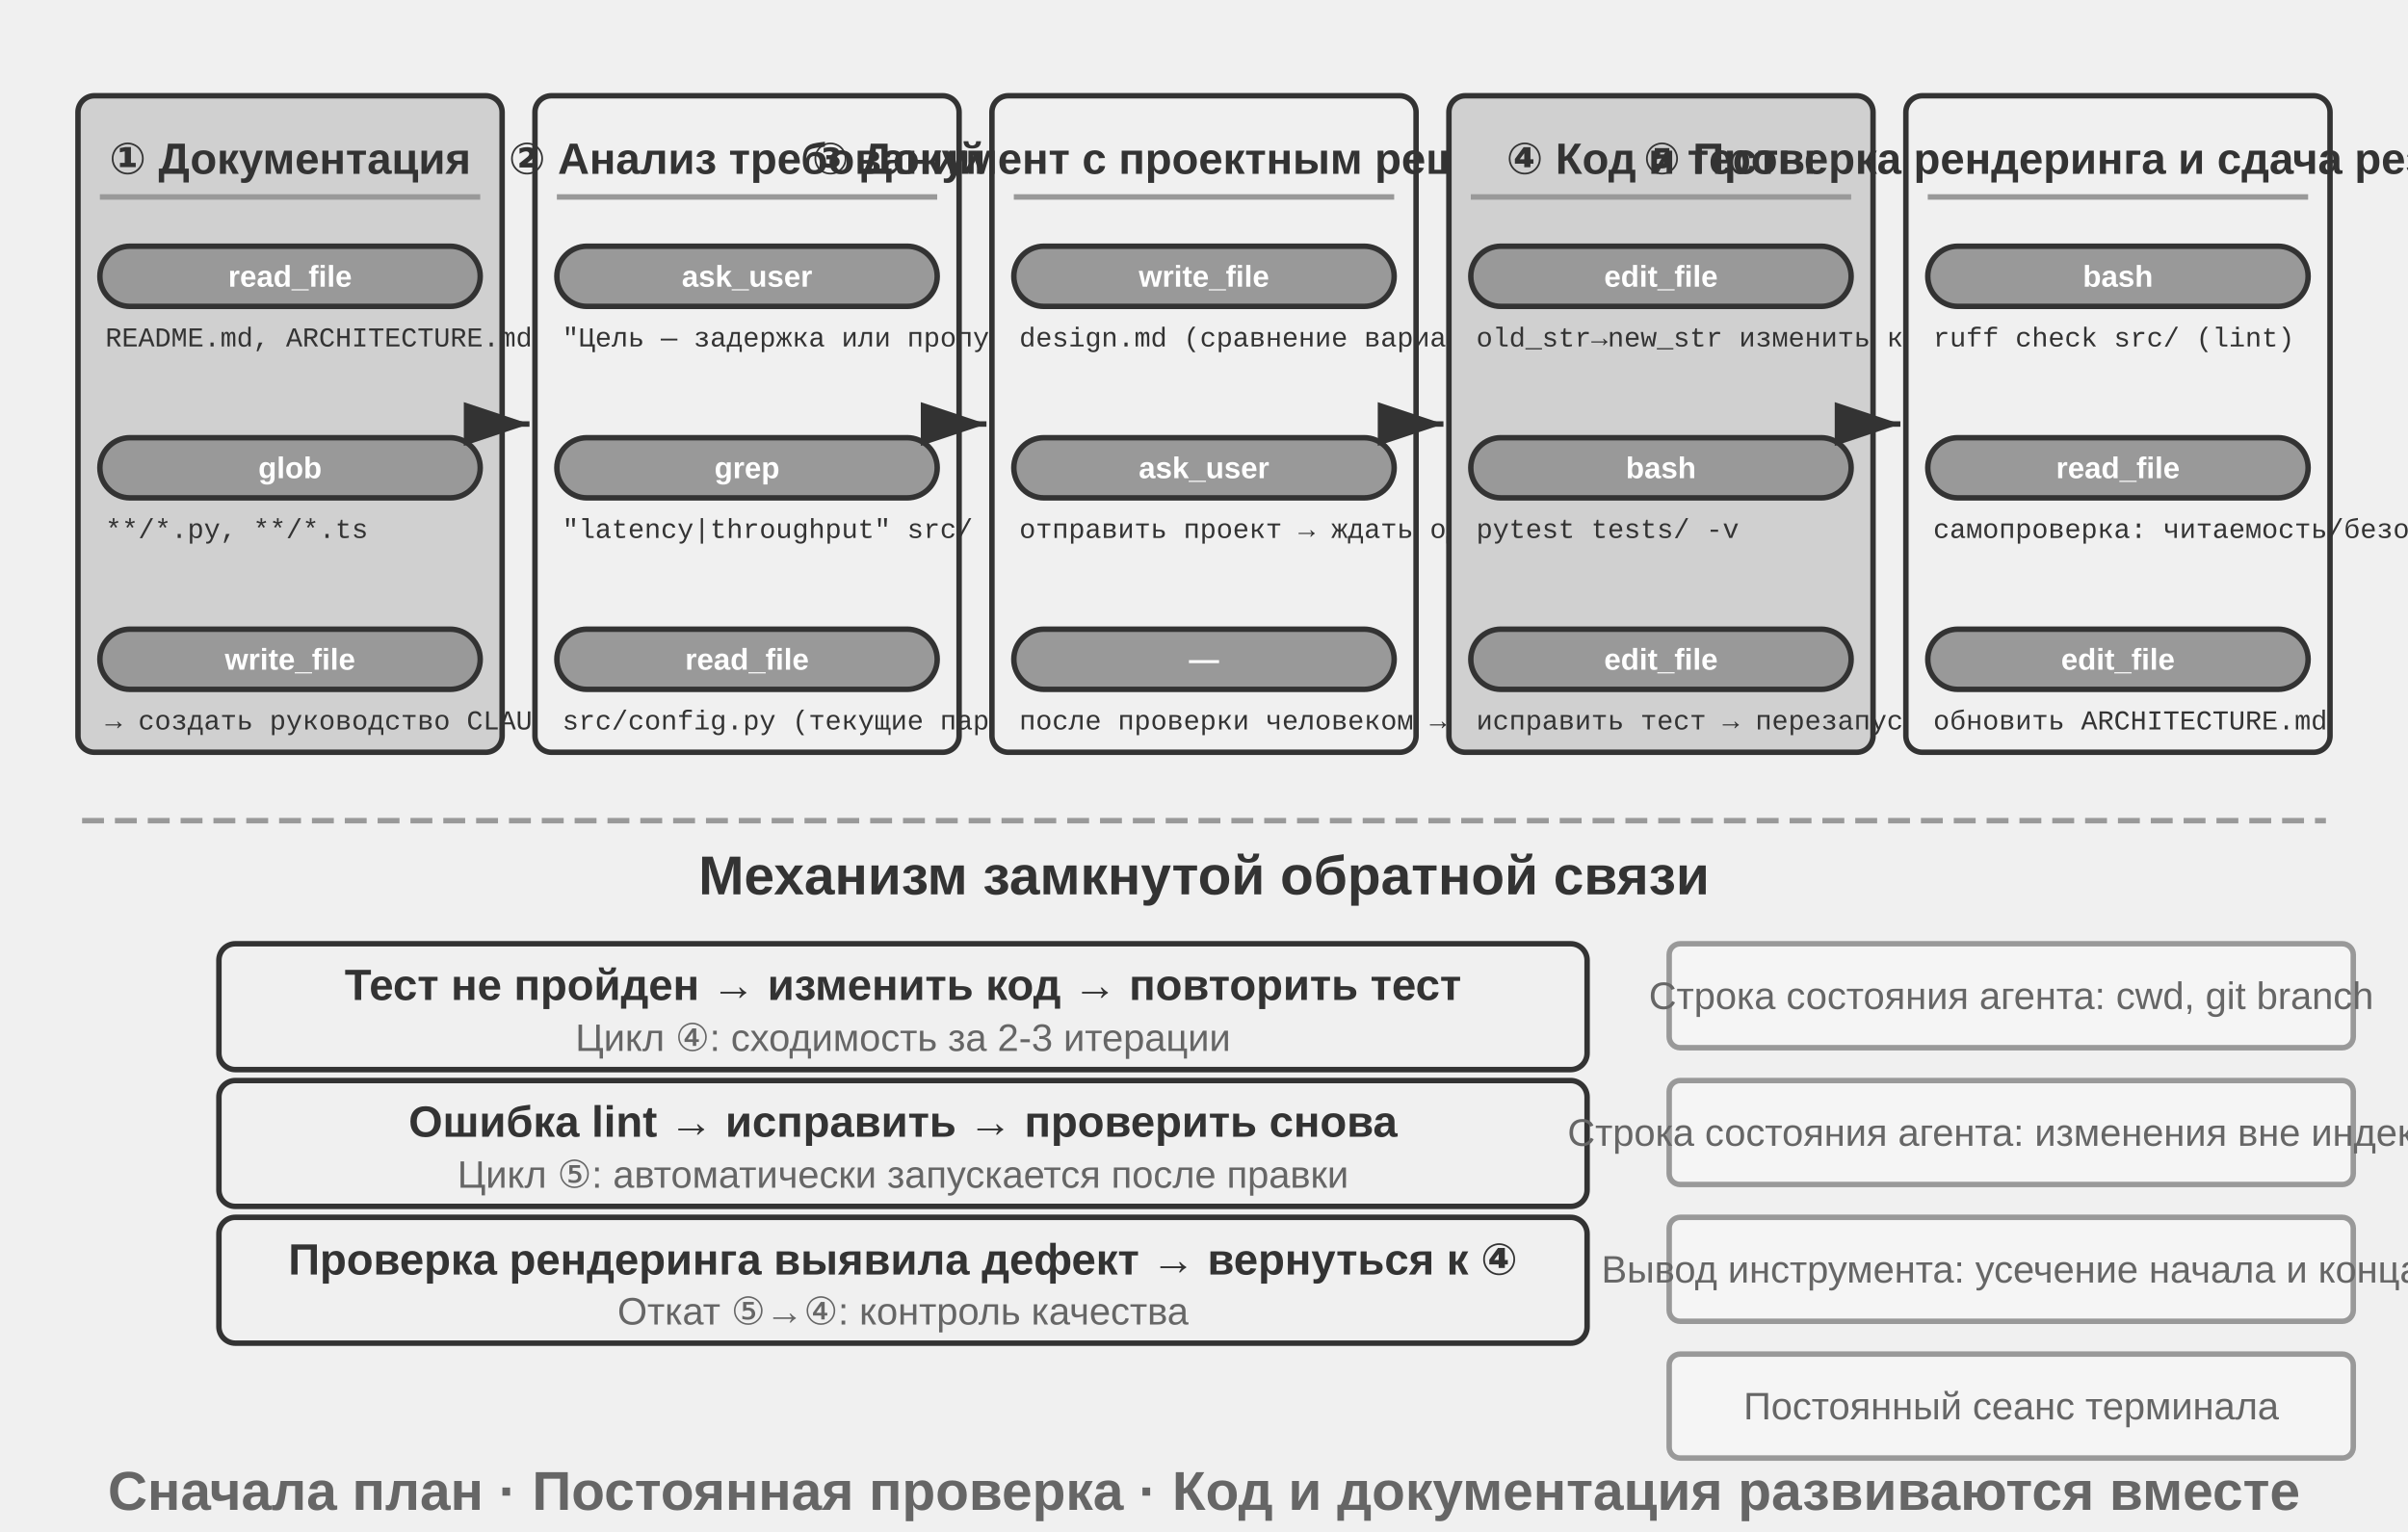
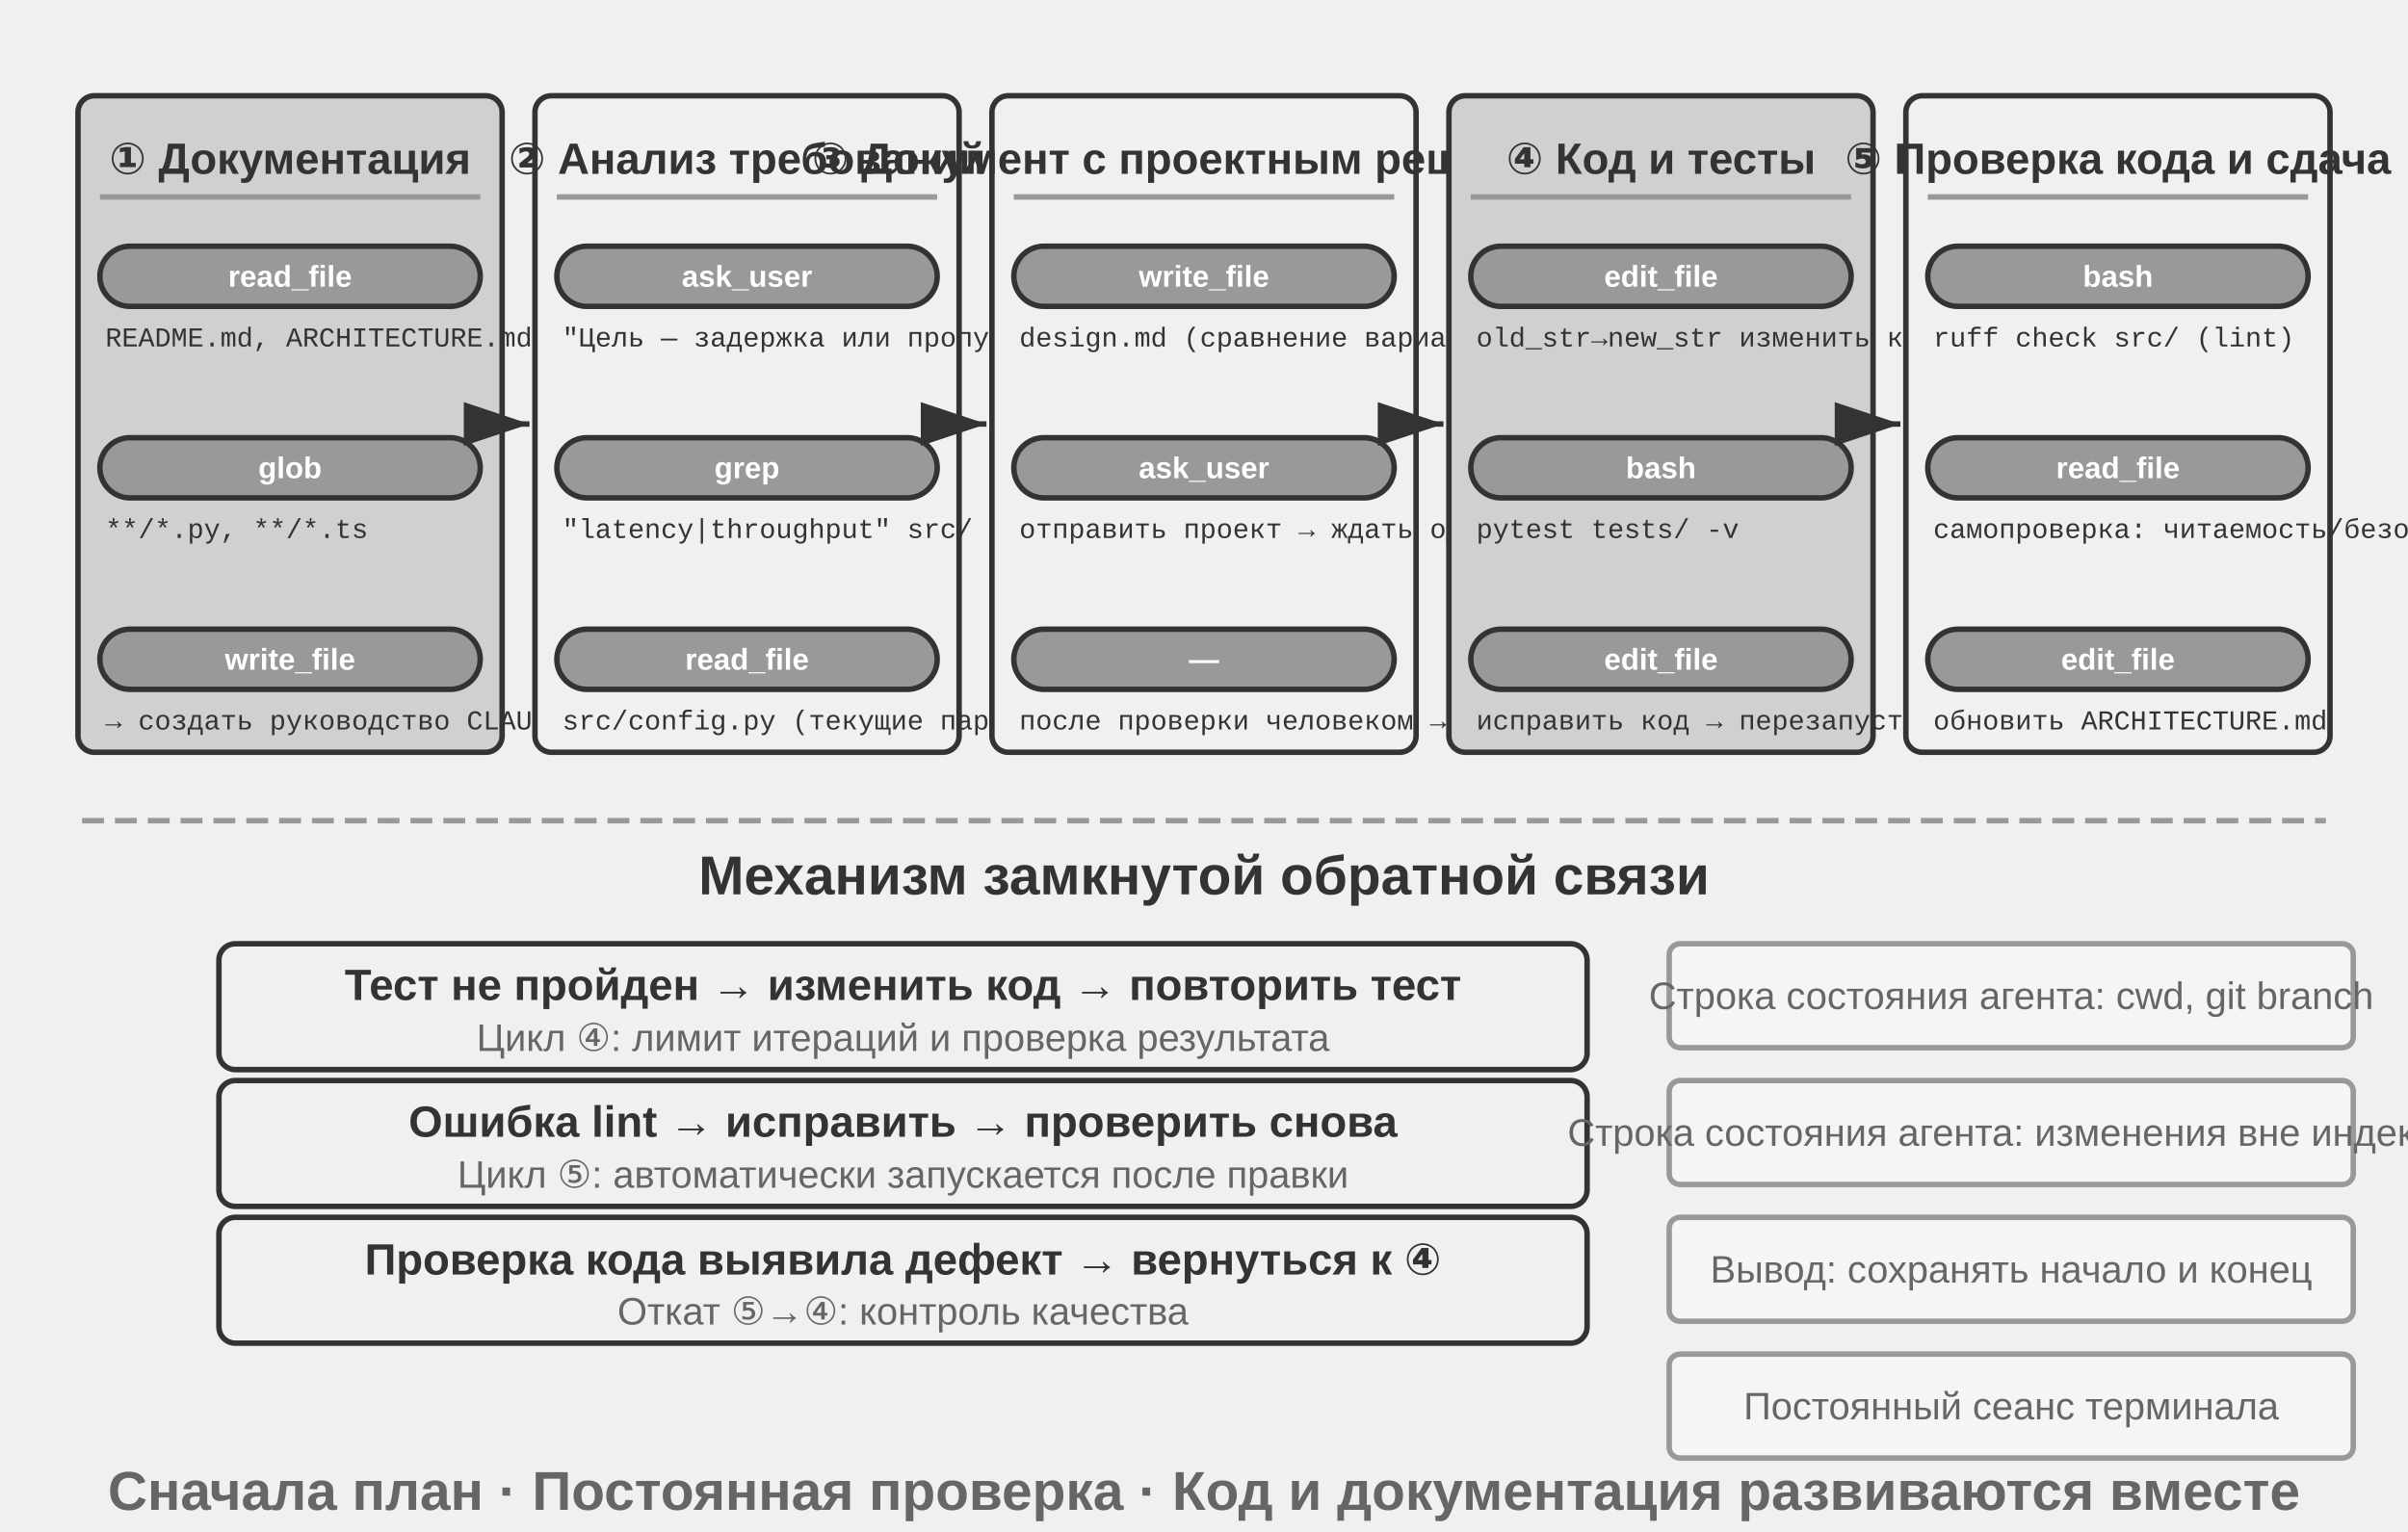
<svg xmlns="http://www.w3.org/2000/svg" viewBox="0 20 880 560" width="880" height="560" style="background:#ffffff">
  <defs>
    <marker id="ah" markerWidth="12" markerHeight="8" refX="12" refY="4" orient="auto">
      <polygon points="0 0, 12 4, 0 8" fill="#333333" />
    </marker>
    <marker id="ah-light" markerWidth="12" markerHeight="8" refX="12" refY="4" orient="auto">
      <polygon points="0 0, 12 4, 0 8" fill="#999999" />
    </marker>
  </defs>
  <rect x="28.5" y="55" width="155" height="240" rx="6" fill="#d0d0d0" stroke="#333333" stroke-width="2" />
  <text x="106.0" y="78" font-family="Arial, 'Helvetica Neue', Helvetica, 'PingFang SC', 'Microsoft YaHei', sans-serif" font-size="16" fill="#333333" text-anchor="middle" dominant-baseline="central" font-weight="bold">① Документация</text>
  <line x1="36.5" y1="92" x2="175.5" y2="92" stroke="#999999" stroke-width="2" />
  <rect x="36.5" y="110" width="139" height="22" rx="11" fill="#999999" stroke="#333333" stroke-width="2" />
  <text x="106.0" y="121.0" font-family="Arial, 'Helvetica Neue', Helvetica, 'PingFang SC', 'Microsoft YaHei', sans-serif" font-size="11" fill="#ffffff" text-anchor="middle" dominant-baseline="central" font-weight="bold">read_file</text>
  <text x="38.5" y="144" font-family="'Courier New', Courier, monospace" font-size="10" fill="#333333" text-anchor="start" dominant-baseline="central" textLength="139.0" lengthAdjust="spacingAndGlyphs">README.md, ARCHITECTURE.md</text>
  <rect x="36.5" y="180" width="139" height="22" rx="11" fill="#999999" stroke="#333333" stroke-width="2" />
  <text x="106.0" y="191.0" font-family="Arial, 'Helvetica Neue', Helvetica, 'PingFang SC', 'Microsoft YaHei', sans-serif" font-size="11" fill="#ffffff" text-anchor="middle" dominant-baseline="central" font-weight="bold">glob</text>
  <text x="38.5" y="214" font-family="'Courier New', Courier, monospace" font-size="10" fill="#333333" text-anchor="start" dominant-baseline="central">**/*.py, **/*.ts</text>
  <rect x="36.5" y="250" width="139" height="22" rx="11" fill="#999999" stroke="#333333" stroke-width="2" />
  <text x="106.0" y="261.0" font-family="Arial, 'Helvetica Neue', Helvetica, 'PingFang SC', 'Microsoft YaHei', sans-serif" font-size="11" fill="#ffffff" text-anchor="middle" dominant-baseline="central" font-weight="bold">write_file</text>
  <text x="38.5" y="284" font-family="'Courier New', Courier, monospace" font-size="10" fill="#333333" text-anchor="start" dominant-baseline="central" textLength="139.0" lengthAdjust="spacingAndGlyphs">→ создать руководство CLAUDE.md</text>
  <line x1="185.5" y1="175.0" x2="193.5" y2="175.0" stroke="#333333" stroke-width="2" marker-end="url(#ah)" />
  <rect x="195.5" y="55" width="155" height="240" rx="6" fill="#f0f0f0" stroke="#333333" stroke-width="2" />
  <text x="273.0" y="78" font-family="Arial, 'Helvetica Neue', Helvetica, 'PingFang SC', 'Microsoft YaHei', sans-serif" font-size="16" fill="#333333" text-anchor="middle" dominant-baseline="central" font-weight="bold" textLength="143.0" lengthAdjust="spacingAndGlyphs">② Анализ требований</text>
  <line x1="203.5" y1="92" x2="342.5" y2="92" stroke="#999999" stroke-width="2" />
  <rect x="203.5" y="110" width="139" height="22" rx="11" fill="#999999" stroke="#333333" stroke-width="2" />
  <text x="273.0" y="121.0" font-family="Arial, 'Helvetica Neue', Helvetica, 'PingFang SC', 'Microsoft YaHei', sans-serif" font-size="11" fill="#ffffff" text-anchor="middle" dominant-baseline="central" font-weight="bold">ask_user</text>
  <text x="205.5" y="144" font-family="'Courier New', Courier, monospace" font-size="10" fill="#333333" text-anchor="start" dominant-baseline="central" textLength="139.0" lengthAdjust="spacingAndGlyphs">"Цель — задержка или пропускная способность?"</text>
  <rect x="203.5" y="180" width="139" height="22" rx="11" fill="#999999" stroke="#333333" stroke-width="2" />
  <text x="273.0" y="191.0" font-family="Arial, 'Helvetica Neue', Helvetica, 'PingFang SC', 'Microsoft YaHei', sans-serif" font-size="11" fill="#ffffff" text-anchor="middle" dominant-baseline="central" font-weight="bold">grep</text>
  <text x="205.5" y="214" font-family="'Courier New', Courier, monospace" font-size="10" fill="#333333" text-anchor="start" dominant-baseline="central" textLength="139.0" lengthAdjust="spacingAndGlyphs">"latency|throughput" src/</text>
  <rect x="203.5" y="250" width="139" height="22" rx="11" fill="#999999" stroke="#333333" stroke-width="2" />
  <text x="273.0" y="261.0" font-family="Arial, 'Helvetica Neue', Helvetica, 'PingFang SC', 'Microsoft YaHei', sans-serif" font-size="11" fill="#ffffff" text-anchor="middle" dominant-baseline="central" font-weight="bold">read_file</text>
  <text x="205.5" y="284" font-family="'Courier New', Courier, monospace" font-size="10" fill="#333333" text-anchor="start" dominant-baseline="central" textLength="139.0" lengthAdjust="spacingAndGlyphs">src/config.py (текущие параметры)</text>
  <line x1="352.5" y1="175.0" x2="360.5" y2="175.0" stroke="#333333" stroke-width="2" marker-end="url(#ah)" />
  <rect x="362.5" y="55" width="155" height="240" rx="6" fill="#f0f0f0" stroke="#333333" stroke-width="2" />
  <text x="440.0" y="78" font-family="Arial, 'Helvetica Neue', Helvetica, 'PingFang SC', 'Microsoft YaHei', sans-serif" font-size="16" fill="#333333" text-anchor="middle" dominant-baseline="central" font-weight="bold" textLength="143.0" lengthAdjust="spacingAndGlyphs">③ Документ с проектным решением</text>
  <line x1="370.5" y1="92" x2="509.5" y2="92" stroke="#999999" stroke-width="2" />
  <rect x="370.5" y="110" width="139" height="22" rx="11" fill="#999999" stroke="#333333" stroke-width="2" />
  <text x="440.0" y="121.0" font-family="Arial, 'Helvetica Neue', Helvetica, 'PingFang SC', 'Microsoft YaHei', sans-serif" font-size="11" fill="#ffffff" text-anchor="middle" dominant-baseline="central" font-weight="bold">write_file</text>
  <text x="372.5" y="144" font-family="'Courier New', Courier, monospace" font-size="10" fill="#333333" text-anchor="start" dominant-baseline="central" textLength="139.0" lengthAdjust="spacingAndGlyphs">design.md (сравнение вариантов)</text>
  <rect x="370.5" y="180" width="139" height="22" rx="11" fill="#999999" stroke="#333333" stroke-width="2" />
  <text x="440.0" y="191.0" font-family="Arial, 'Helvetica Neue', Helvetica, 'PingFang SC', 'Microsoft YaHei', sans-serif" font-size="11" fill="#ffffff" text-anchor="middle" dominant-baseline="central" font-weight="bold">ask_user</text>
  <text x="372.5" y="214" font-family="'Courier New', Courier, monospace" font-size="10" fill="#333333" text-anchor="start" dominant-baseline="central" textLength="139.0" lengthAdjust="spacingAndGlyphs">отправить проект → ждать одобрения</text>
  <rect x="370.5" y="250" width="139" height="22" rx="11" fill="#999999" stroke="#333333" stroke-width="2" />
  <text x="440.0" y="261.0" font-family="Arial, 'Helvetica Neue', Helvetica, 'PingFang SC', 'Microsoft YaHei', sans-serif" font-size="11" fill="#ffffff" text-anchor="middle" dominant-baseline="central" font-weight="bold">—</text>
  <text x="372.5" y="284" font-family="'Courier New', Courier, monospace" font-size="10" fill="#333333" text-anchor="start" dominant-baseline="central" textLength="139.0" lengthAdjust="spacingAndGlyphs">после проверки человеком → продолжить</text>
  <line x1="519.5" y1="175.0" x2="527.5" y2="175.0" stroke="#333333" stroke-width="2" marker-end="url(#ah)" />
  <rect x="529.5" y="55" width="155" height="240" rx="6" fill="#d0d0d0" stroke="#333333" stroke-width="2" />
  <text x="607.0" y="78" font-family="Arial, 'Helvetica Neue', Helvetica, 'PingFang SC', 'Microsoft YaHei', sans-serif" font-size="16" fill="#333333" text-anchor="middle" dominant-baseline="central" font-weight="bold">④ Код и тесты</text>
  <line x1="537.5" y1="92" x2="676.5" y2="92" stroke="#999999" stroke-width="2" />
  <rect x="537.5" y="110" width="139" height="22" rx="11" fill="#999999" stroke="#333333" stroke-width="2" />
  <text x="607.0" y="121.0" font-family="Arial, 'Helvetica Neue', Helvetica, 'PingFang SC', 'Microsoft YaHei', sans-serif" font-size="11" fill="#ffffff" text-anchor="middle" dominant-baseline="central" font-weight="bold">edit_file</text>
  <text x="539.5" y="144" font-family="'Courier New', Courier, monospace" font-size="10" fill="#333333" text-anchor="start" dominant-baseline="central" textLength="139.0" lengthAdjust="spacingAndGlyphs">old_str→new_str изменить код</text>
  <rect x="537.5" y="180" width="139" height="22" rx="11" fill="#999999" stroke="#333333" stroke-width="2" />
  <text x="607.0" y="191.0" font-family="Arial, 'Helvetica Neue', Helvetica, 'PingFang SC', 'Microsoft YaHei', sans-serif" font-size="11" fill="#ffffff" text-anchor="middle" dominant-baseline="central" font-weight="bold">bash</text>
  <text x="539.5" y="214" font-family="'Courier New', Courier, monospace" font-size="10" fill="#333333" text-anchor="start" dominant-baseline="central">pytest tests/ -v</text>
  <rect x="537.5" y="250" width="139" height="22" rx="11" fill="#999999" stroke="#333333" stroke-width="2" />
  <text x="607.0" y="261.0" font-family="Arial, 'Helvetica Neue', Helvetica, 'PingFang SC', 'Microsoft YaHei', sans-serif" font-size="11" fill="#ffffff" text-anchor="middle" dominant-baseline="central" font-weight="bold">edit_file</text>
-   <text x="539.5" y="284" font-family="'Courier New', Courier, monospace" font-size="10" fill="#333333" text-anchor="start" dominant-baseline="central" textLength="139.0" lengthAdjust="spacingAndGlyphs">исправить тест → перезапустить</text>
+   <text x="539.5" y="284" font-family="'Courier New', Courier, monospace" font-size="10" fill="#333333" text-anchor="start" dominant-baseline="central" textLength="139.0" lengthAdjust="spacingAndGlyphs">исправить код → перезапустить</text>
  <line x1="686.5" y1="175.0" x2="694.5" y2="175.0" stroke="#333333" stroke-width="2" marker-end="url(#ah)" />
  <rect x="696.5" y="55" width="155" height="240" rx="6" fill="#f0f0f0" stroke="#333333" stroke-width="2" />
-   <text x="774.0" y="78" font-family="Arial, 'Helvetica Neue', Helvetica, 'PingFang SC', 'Microsoft YaHei', sans-serif" font-size="16" fill="#333333" text-anchor="middle" dominant-baseline="central" font-weight="bold" textLength="143.0" lengthAdjust="spacingAndGlyphs">⑤ Проверка рендеринга и сдача результата</text>
+   <text x="774.0" y="78" font-family="Arial, 'Helvetica Neue', Helvetica, 'PingFang SC', 'Microsoft YaHei', sans-serif" font-size="16" fill="#333333" text-anchor="middle" dominant-baseline="central" font-weight="bold" textLength="143.0" lengthAdjust="spacingAndGlyphs">⑤ Проверка кода и сдача</text>
  <line x1="704.5" y1="92" x2="843.5" y2="92" stroke="#999999" stroke-width="2" />
  <rect x="704.5" y="110" width="139" height="22" rx="11" fill="#999999" stroke="#333333" stroke-width="2" />
  <text x="774.0" y="121.0" font-family="Arial, 'Helvetica Neue', Helvetica, 'PingFang SC', 'Microsoft YaHei', sans-serif" font-size="11" fill="#ffffff" text-anchor="middle" dominant-baseline="central" font-weight="bold">bash</text>
  <text x="706.5" y="144" font-family="'Courier New', Courier, monospace" font-size="10" fill="#333333" text-anchor="start" dominant-baseline="central">ruff check src/ (lint)</text>
  <rect x="704.5" y="180" width="139" height="22" rx="11" fill="#999999" stroke="#333333" stroke-width="2" />
  <text x="774.0" y="191.0" font-family="Arial, 'Helvetica Neue', Helvetica, 'PingFang SC', 'Microsoft YaHei', sans-serif" font-size="11" fill="#ffffff" text-anchor="middle" dominant-baseline="central" font-weight="bold">read_file</text>
  <text x="706.5" y="214" font-family="'Courier New', Courier, monospace" font-size="10" fill="#333333" text-anchor="start" dominant-baseline="central" textLength="139.0" lengthAdjust="spacingAndGlyphs">самопроверка: читаемость/безопасность/производительность</text>
  <rect x="704.5" y="250" width="139" height="22" rx="11" fill="#999999" stroke="#333333" stroke-width="2" />
  <text x="774.0" y="261.0" font-family="Arial, 'Helvetica Neue', Helvetica, 'PingFang SC', 'Microsoft YaHei', sans-serif" font-size="11" fill="#ffffff" text-anchor="middle" dominant-baseline="central" font-weight="bold">edit_file</text>
  <text x="706.5" y="284" font-family="'Courier New', Courier, monospace" font-size="10" fill="#333333" text-anchor="start" dominant-baseline="central" textLength="139.0" lengthAdjust="spacingAndGlyphs">обновить ARCHITECTURE.md</text>
  <line x1="30" y1="320" x2="850" y2="320" stroke="#999999" stroke-width="2" stroke-dasharray="8,4" />
  <text x="440.0" y="340" font-family="Arial, 'Helvetica Neue', Helvetica, 'PingFang SC', 'Microsoft YaHei', sans-serif" font-size="20" fill="#333333" text-anchor="middle" dominant-baseline="central" font-weight="bold">Механизм замкнутой обратной связи</text>
  <rect x="80" y="365" width="500" height="46" rx="6" fill="#f0f0f0" stroke="#333333" stroke-width="2" />
  <text x="330" y="380" font-family="Arial, 'Helvetica Neue', Helvetica, 'PingFang SC', 'Microsoft YaHei', sans-serif" font-size="16" fill="#333333" text-anchor="middle" dominant-baseline="central" font-weight="bold">Тест не пройден → изменить код → повторить тест</text>
-   <text x="330" y="399" font-family="Arial, 'Helvetica Neue', Helvetica, 'PingFang SC', 'Microsoft YaHei', sans-serif" font-size="14" fill="#666666" text-anchor="middle" dominant-baseline="central" font-weight="normal">Цикл ④: сходимость за 2-3 итерации</text>
+   <text x="330" y="399" font-family="Arial, 'Helvetica Neue', Helvetica, 'PingFang SC', 'Microsoft YaHei', sans-serif" font-size="14" fill="#666666" text-anchor="middle" dominant-baseline="central" font-weight="normal">Цикл ④: лимит итераций и проверка результата</text>
  <rect x="80" y="415" width="500" height="46" rx="6" fill="#f0f0f0" stroke="#333333" stroke-width="2" />
  <text x="330" y="430" font-family="Arial, 'Helvetica Neue', Helvetica, 'PingFang SC', 'Microsoft YaHei', sans-serif" font-size="16" fill="#333333" text-anchor="middle" dominant-baseline="central" font-weight="bold">Ошибка lint → исправить → проверить снова</text>
  <text x="330" y="449" font-family="Arial, 'Helvetica Neue', Helvetica, 'PingFang SC', 'Microsoft YaHei', sans-serif" font-size="14" fill="#666666" text-anchor="middle" dominant-baseline="central" font-weight="normal">Цикл ⑤: автоматически запускается после правки</text>
  <rect x="80" y="465" width="500" height="46" rx="6" fill="#f0f0f0" stroke="#333333" stroke-width="2" />
-   <text x="330" y="480" font-family="Arial, 'Helvetica Neue', Helvetica, 'PingFang SC', 'Microsoft YaHei', sans-serif" font-size="16" fill="#333333" text-anchor="middle" dominant-baseline="central" font-weight="bold">Проверка рендеринга выявила дефект → вернуться к ④</text>
+   <text x="330" y="480" font-family="Arial, 'Helvetica Neue', Helvetica, 'PingFang SC', 'Microsoft YaHei', sans-serif" font-size="16" fill="#333333" text-anchor="middle" dominant-baseline="central" font-weight="bold">Проверка кода выявила дефект → вернуться к ④</text>
  <text x="330" y="499" font-family="Arial, 'Helvetica Neue', Helvetica, 'PingFang SC', 'Microsoft YaHei', sans-serif" font-size="14" fill="#666666" text-anchor="middle" dominant-baseline="central" font-weight="normal">Откат ⑤→④: контроль качества</text>
  <rect x="610" y="365" width="250" height="38" rx="4" fill="#f5f5f5" stroke="#999999" stroke-width="2" />
  <text x="735" y="384" font-family="Arial, 'Helvetica Neue', Helvetica, 'PingFang SC', 'Microsoft YaHei', sans-serif" font-size="14" fill="#666666" text-anchor="middle" dominant-baseline="central" font-weight="normal" textLength="238.0" lengthAdjust="spacingAndGlyphs">Строка состояния агента: cwd, git branch</text>
  <rect x="610" y="415" width="250" height="38" rx="4" fill="#f5f5f5" stroke="#999999" stroke-width="2" />
  <text x="735" y="434" font-family="Arial, 'Helvetica Neue', Helvetica, 'PingFang SC', 'Microsoft YaHei', sans-serif" font-size="14" fill="#666666" text-anchor="middle" dominant-baseline="central" font-weight="normal" textLength="238.0" lengthAdjust="spacingAndGlyphs">Строка состояния агента: изменения вне индекса</text>
  <rect x="610" y="465" width="250" height="38" rx="4" fill="#f5f5f5" stroke="#999999" stroke-width="2" />
-   <text x="735" y="484" font-family="Arial, 'Helvetica Neue', Helvetica, 'PingFang SC', 'Microsoft YaHei', sans-serif" font-size="14" fill="#666666" text-anchor="middle" dominant-baseline="central" font-weight="normal" textLength="238.0" lengthAdjust="spacingAndGlyphs">Вывод инструмента: усечение начала и конца</text>
+   <text x="735" y="484" font-family="Arial, 'Helvetica Neue', Helvetica, 'PingFang SC', 'Microsoft YaHei', sans-serif" font-size="14" fill="#666666" text-anchor="middle" dominant-baseline="central" font-weight="normal" textLength="238.0" lengthAdjust="spacingAndGlyphs">Вывод: сохранять начало и конец</text>
  <rect x="610" y="515" width="250" height="38" rx="4" fill="#f5f5f5" stroke="#999999" stroke-width="2" />
  <text x="735" y="534" font-family="Arial, 'Helvetica Neue', Helvetica, 'PingFang SC', 'Microsoft YaHei', sans-serif" font-size="14" fill="#666666" text-anchor="middle" dominant-baseline="central" font-weight="normal">Постоянный сеанс терминала</text>
  <text x="440.0" y="565" font-family="Arial, 'Helvetica Neue', Helvetica, 'PingFang SC', 'Microsoft YaHei', sans-serif" font-size="20" fill="#666666" text-anchor="middle" dominant-baseline="central" font-weight="bold">Сначала план · Постоянная проверка · Код и документация развиваются вместе</text>
</svg>
